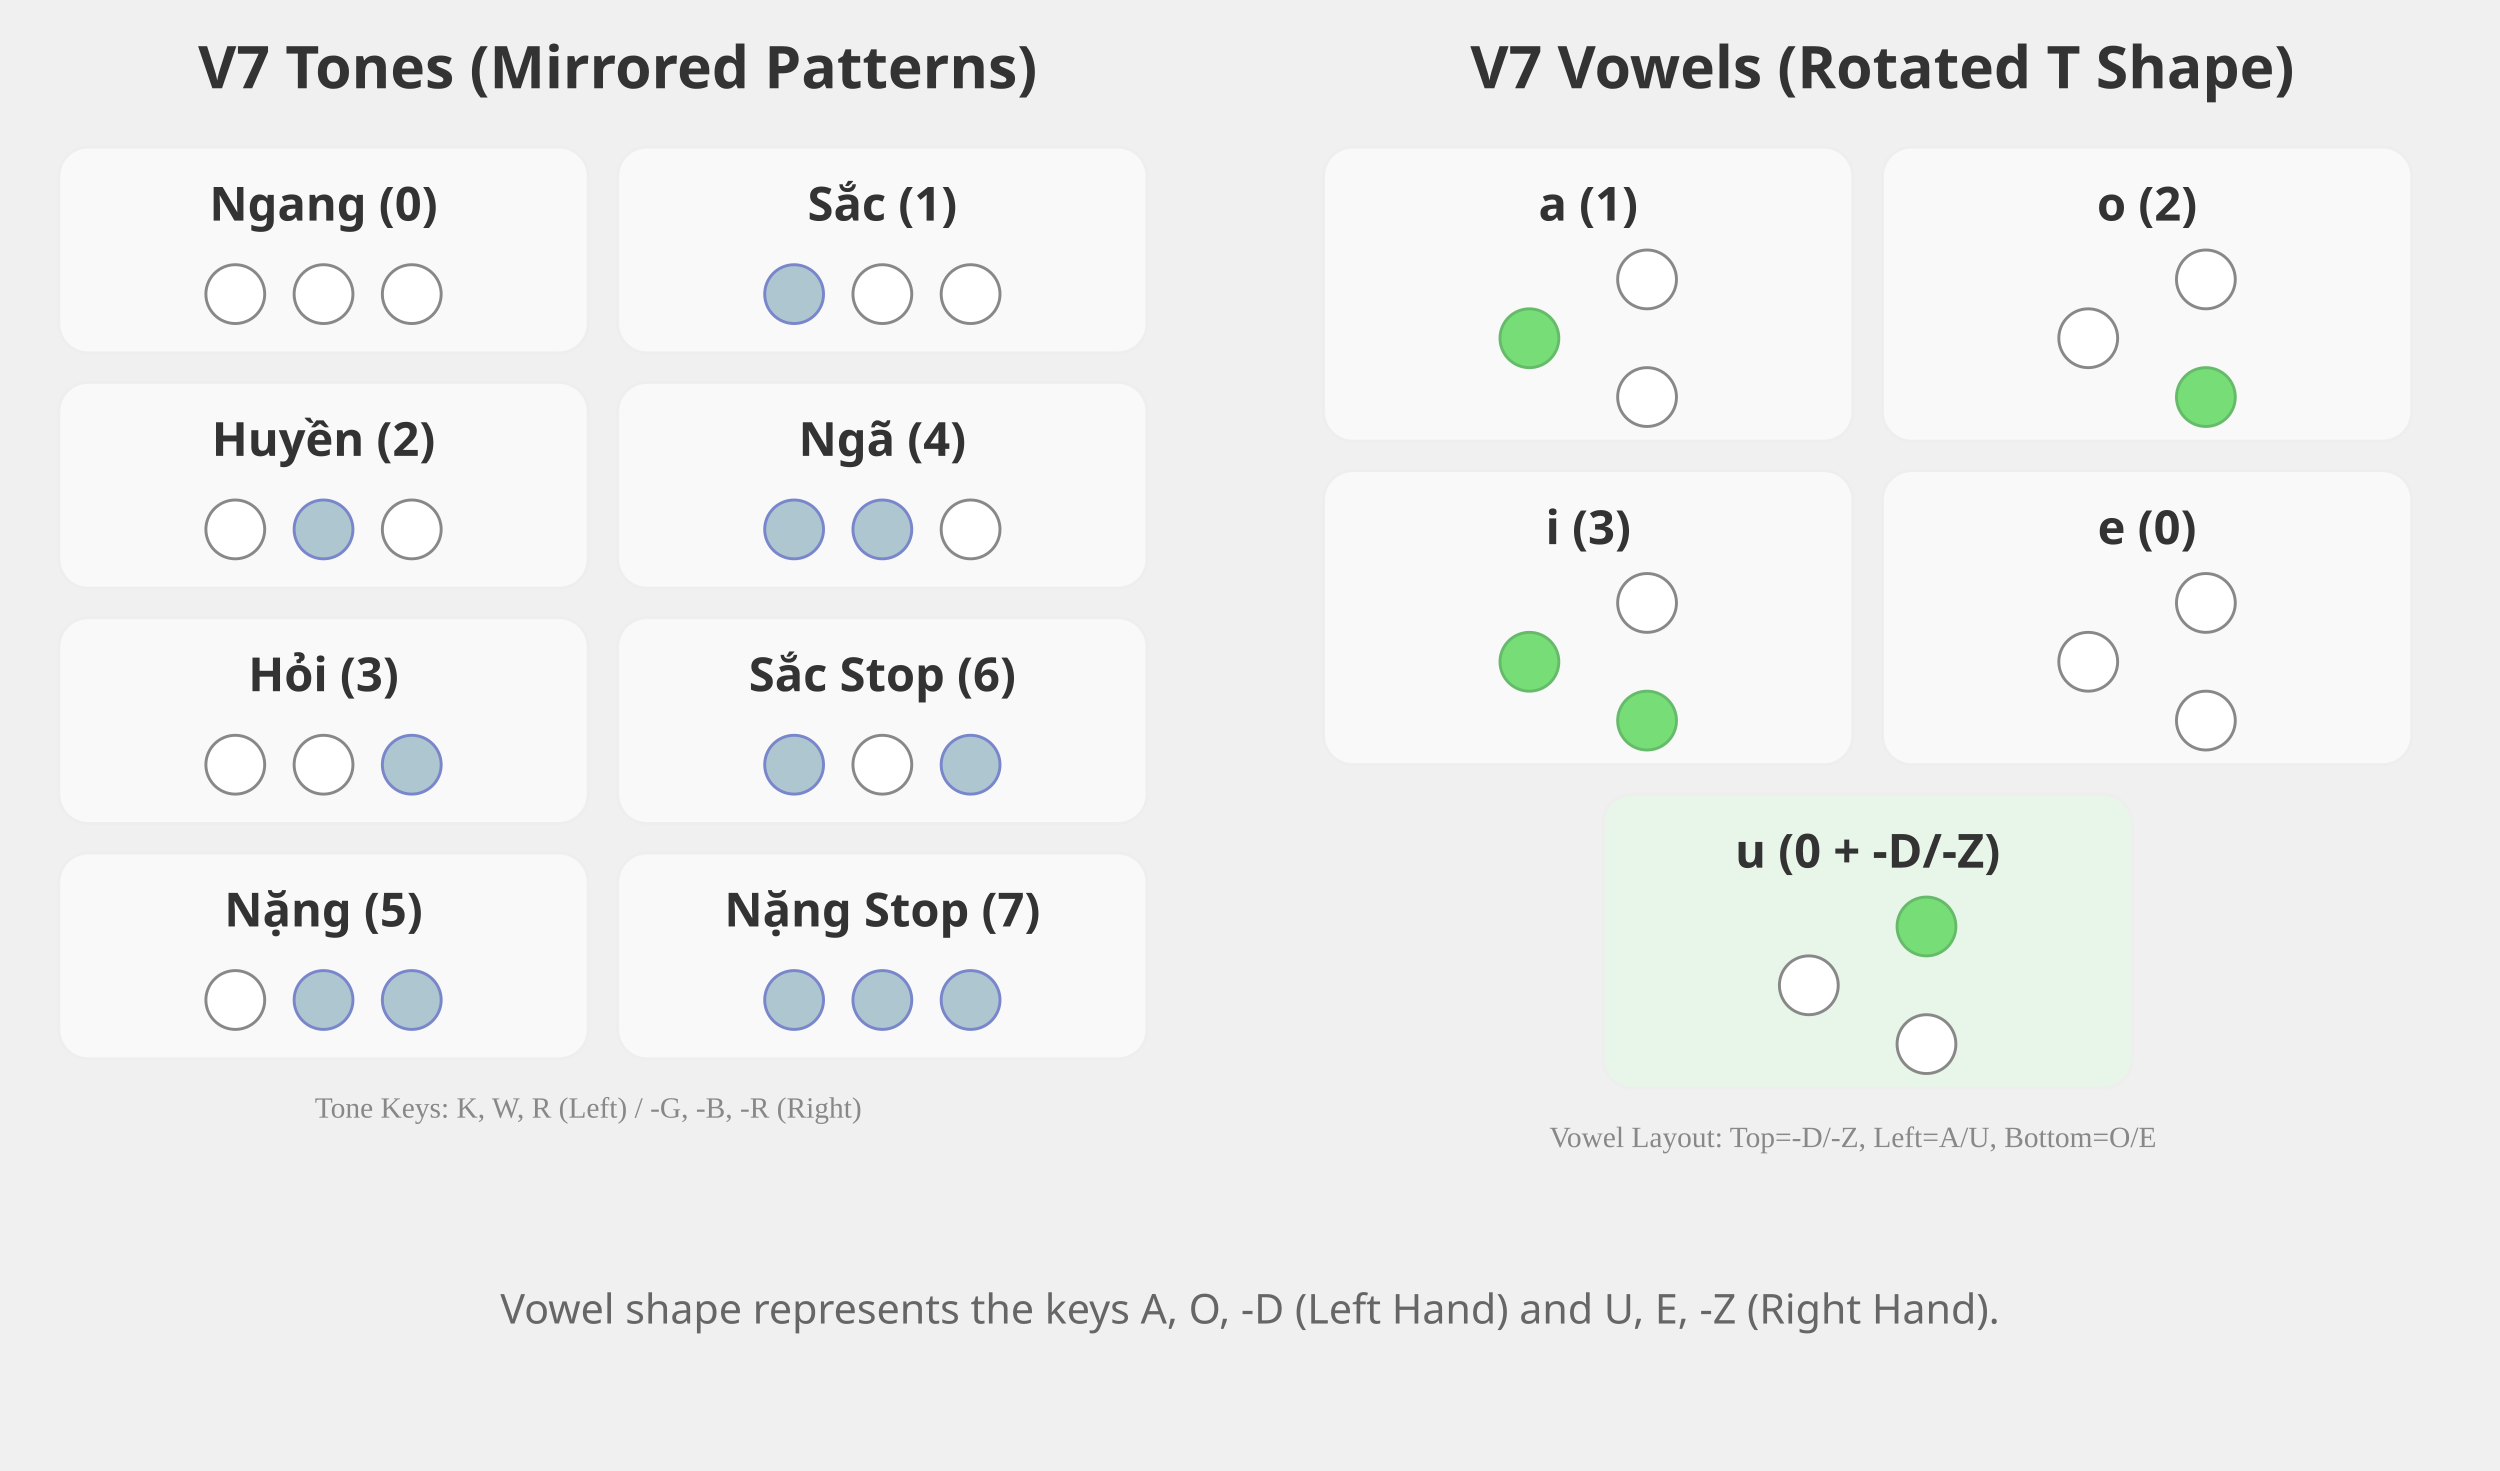
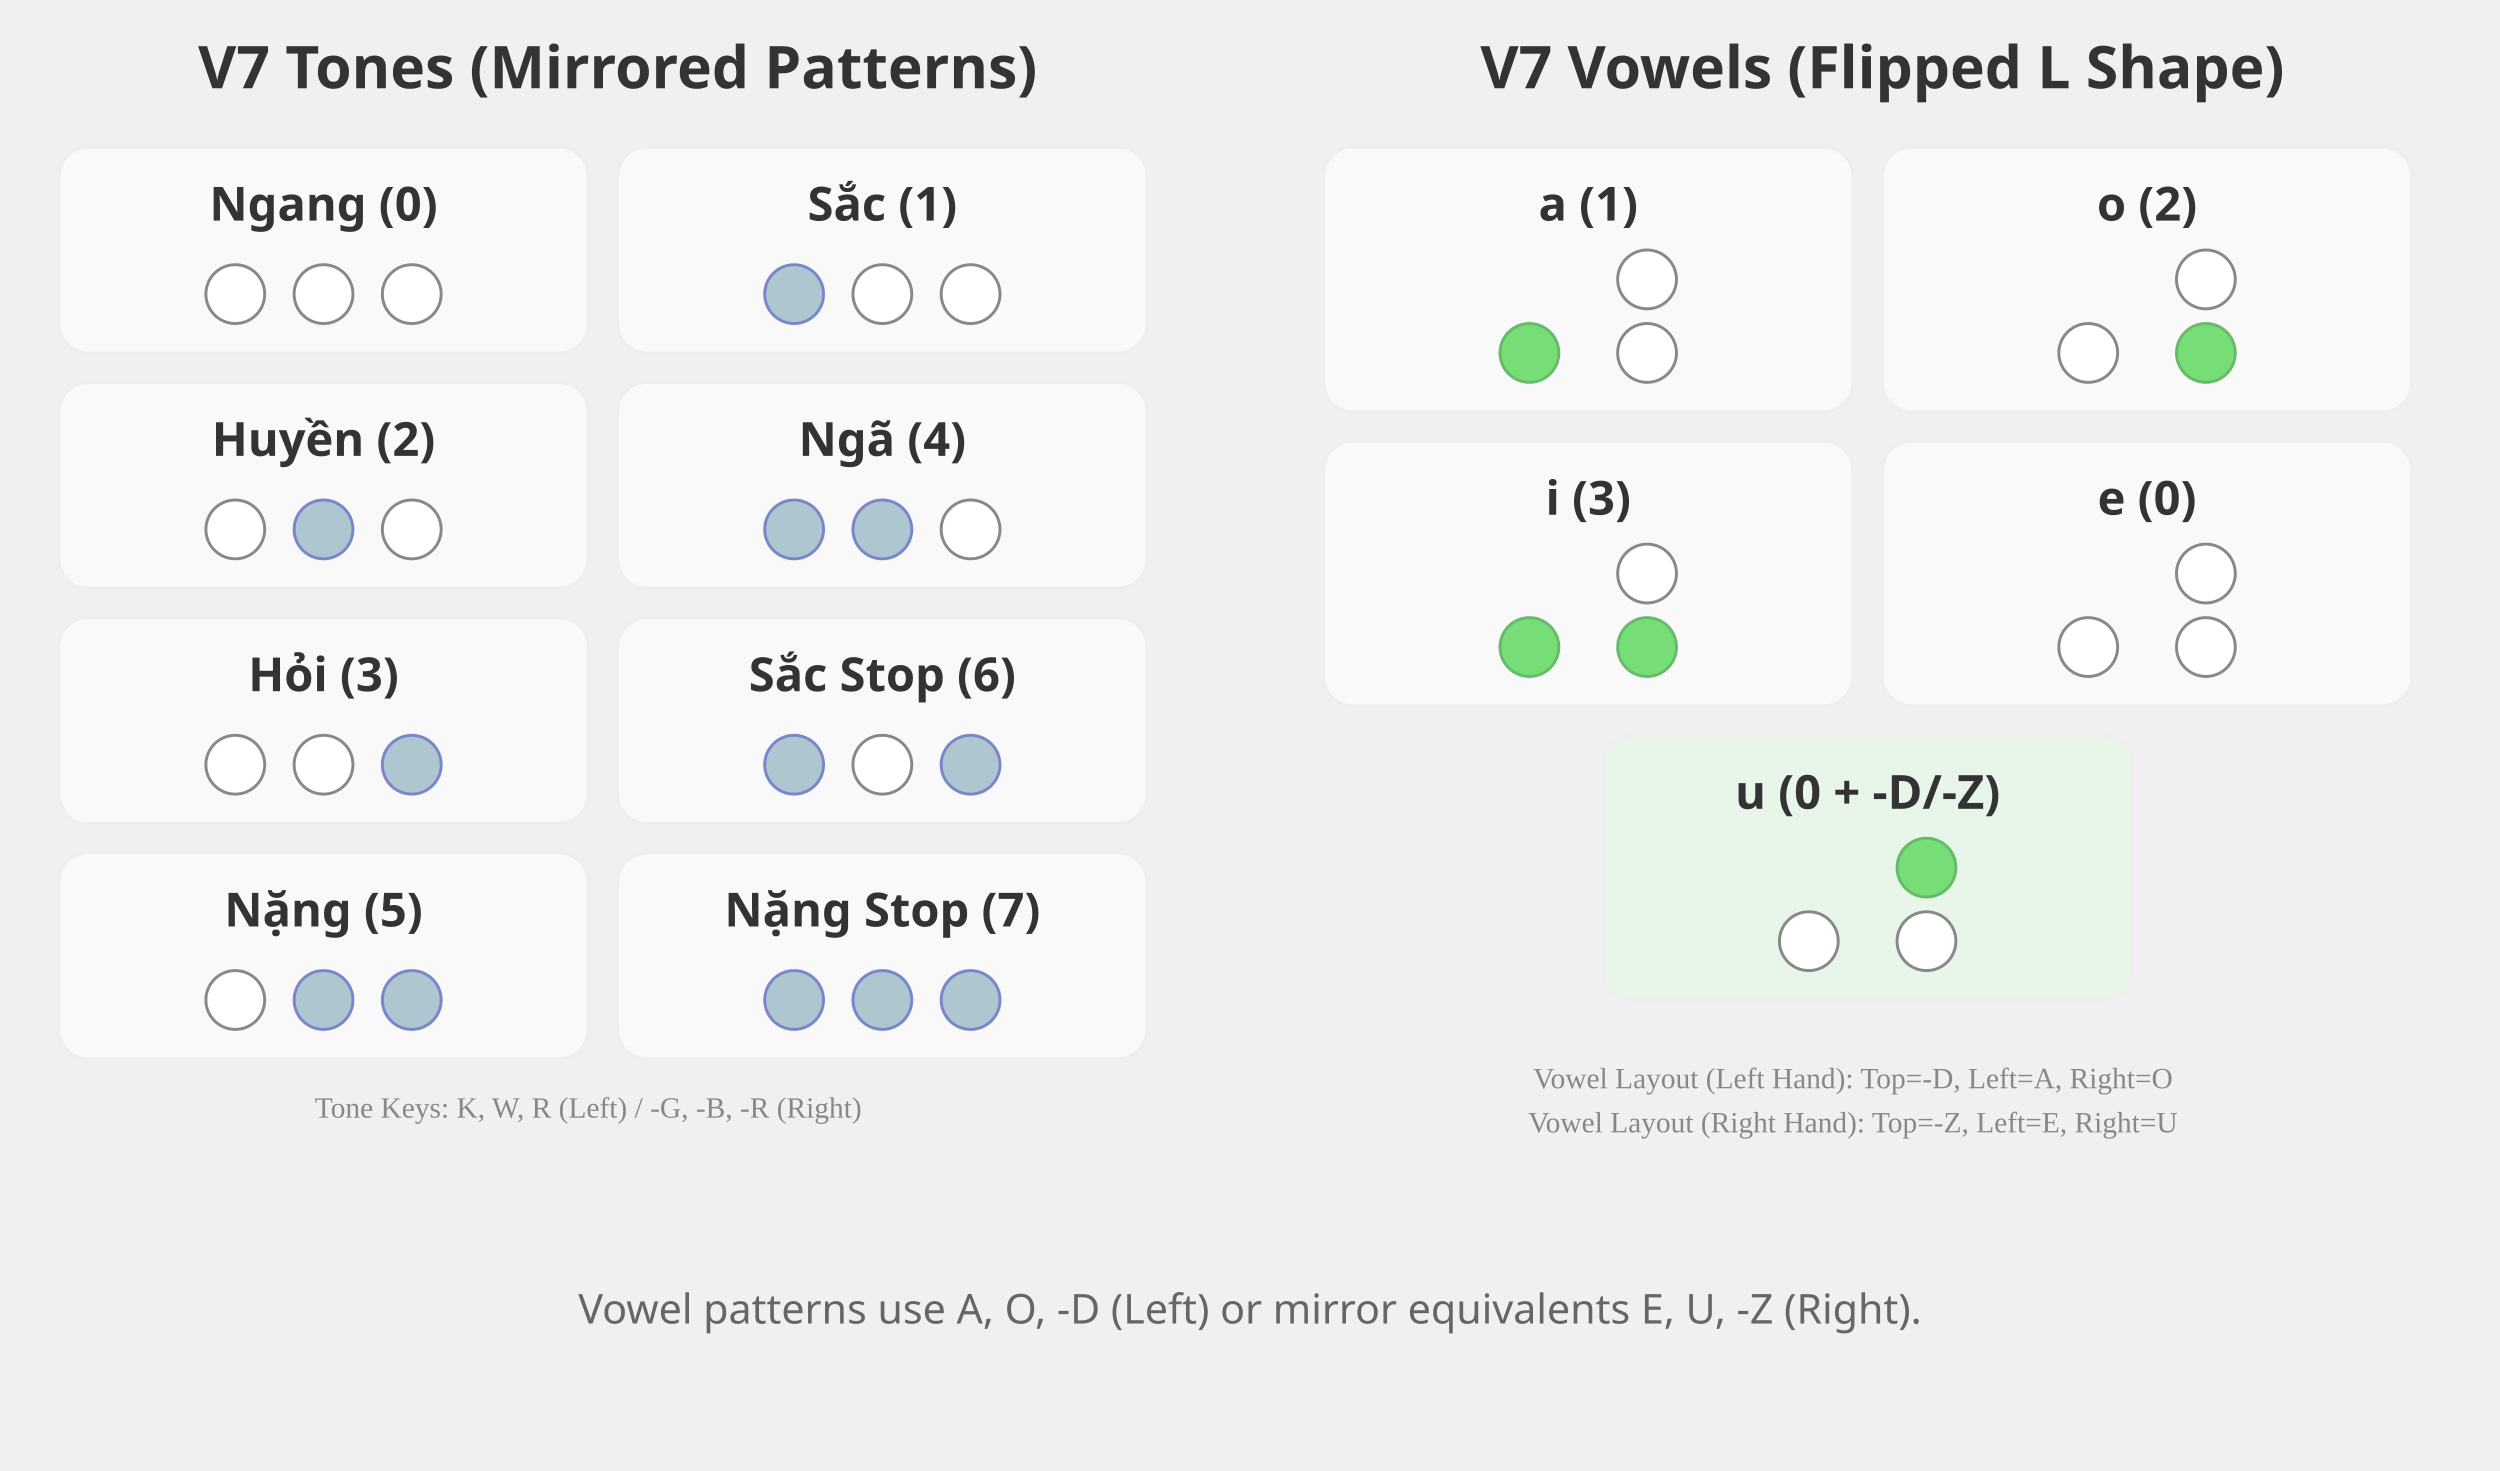
<svg xmlns="http://www.w3.org/2000/svg" width="850" height="500" viewBox="0 0 850 500">
  <defs>
    <style>
      .label { font-family: sans-serif; font-size: 16px; font-weight: bold; fill: #333; text-anchor: middle; }
      .bit-dot { r: 10; stroke: #888; stroke-width: 1; fill: #FFF; }
      .bit-active-tone { fill: #AEC6CF; stroke: #7986CB; }
      .bit-active-vowel { fill: #77DD77; stroke: #66BB6A; }
      .group-box { fill: #F9F9F9; rx: 10; ry: 10; stroke: #EEE; stroke-width: 1; }
      .sub-label { font-size: 10px; fill: #888; text-anchor: middle; }
    </style>
  </defs>
  <text x="210" y="30" class="label" style="font-size: 20px;">V7 Tones (Mirrored Patterns)</text>
-   <text x="640" y="30" class="label" style="font-size: 20px;">V7 Vowels (Rotated T Shape)</text>
+   <text x="640" y="30" class="label" style="font-size: 20px;">V7 Vowels (Flipped L Shape)</text>
  <g transform="translate(20, 50)">
    <g transform="translate(0, 0)">
      <rect width="180" height="70" class="group-box" />
      <text x="90" y="25" class="label">Ngang (0)</text>
      <circle cx="60" cy="50" class="bit-dot" />
      <circle cx="90" cy="50" class="bit-dot" />
      <circle cx="120" cy="50" class="bit-dot" />
    </g>
    <g transform="translate(190, 0)">
      <rect width="180" height="70" class="group-box" />
      <text x="90" y="25" class="label">Sắc (1)</text>
      <circle cx="60" cy="50" class="bit-dot bit-active-tone" />
      <circle cx="90" cy="50" class="bit-dot" />
      <circle cx="120" cy="50" class="bit-dot" />
    </g>
    <g transform="translate(0, 80)">
      <rect width="180" height="70" class="group-box" />
      <text x="90" y="25" class="label">Huyền (2)</text>
      <circle cx="60" cy="50" class="bit-dot" />
      <circle cx="90" cy="50" class="bit-dot bit-active-tone" />
      <circle cx="120" cy="50" class="bit-dot" />
    </g>
    <g transform="translate(190, 80)">
      <rect width="180" height="70" class="group-box" />
      <text x="90" y="25" class="label">Ngã (4)</text>
      <circle cx="60" cy="50" class="bit-dot bit-active-tone" />
      <circle cx="90" cy="50" class="bit-dot bit-active-tone" />
      <circle cx="120" cy="50" class="bit-dot" />
    </g>
    <g transform="translate(0, 160)">
      <rect width="180" height="70" class="group-box" />
      <text x="90" y="25" class="label">Hỏi (3)</text>
      <circle cx="60" cy="50" class="bit-dot" />
      <circle cx="90" cy="50" class="bit-dot" />
      <circle cx="120" cy="50" class="bit-dot bit-active-tone" />
    </g>
    <g transform="translate(190, 160)">
      <rect width="180" height="70" class="group-box" />
      <text x="90" y="25" class="label">Sắc Stop (6)</text>
      <circle cx="60" cy="50" class="bit-dot bit-active-tone" />
      <circle cx="90" cy="50" class="bit-dot" />
      <circle cx="120" cy="50" class="bit-dot bit-active-tone" />
    </g>
    <g transform="translate(0, 240)">
      <rect width="180" height="70" class="group-box" />
      <text x="90" y="25" class="label">Nặng (5)</text>
      <circle cx="60" cy="50" class="bit-dot" />
      <circle cx="90" cy="50" class="bit-dot bit-active-tone" />
      <circle cx="120" cy="50" class="bit-dot bit-active-tone" />
    </g>
    <g transform="translate(190, 240)">
      <rect width="180" height="70" class="group-box" />
      <text x="90" y="25" class="label">Nặng Stop (7)</text>
      <circle cx="60" cy="50" class="bit-dot bit-active-tone" />
      <circle cx="90" cy="50" class="bit-dot bit-active-tone" />
      <circle cx="120" cy="50" class="bit-dot bit-active-tone" />
    </g>
    <text x="180" y="330" class="sub-label">Tone Keys: K, W, R (Left) / -G, -B, -R (Right)</text>
  </g>
  <g transform="translate(450, 50)">
    <g transform="translate(0, 0)">
-       <rect width="180" height="100" class="group-box" />
+       <rect width="180" height="90" class="group-box" />
      <text x="90" y="25" class="label">a (1)</text>
      <circle cx="110" cy="45" class="bit-dot" />
-       <circle cx="70" cy="65" class="bit-dot bit-active-vowel" />
-       <circle cx="110" cy="85" class="bit-dot" />
+       <circle cx="70" cy="70" class="bit-dot bit-active-vowel" />
+       <circle cx="110" cy="70" class="bit-dot" />
    </g>
    <g transform="translate(190, 0)">
-       <rect width="180" height="100" class="group-box" />
+       <rect width="180" height="90" class="group-box" />
      <text x="90" y="25" class="label">o (2)</text>
      <circle cx="110" cy="45" class="bit-dot" />
-       <circle cx="70" cy="65" class="bit-dot" />
-       <circle cx="110" cy="85" class="bit-dot bit-active-vowel" />
+       <circle cx="70" cy="70" class="bit-dot" />
+       <circle cx="110" cy="70" class="bit-dot bit-active-vowel" />
    </g>
-     <g transform="translate(0, 110)">
-       <rect width="180" height="100" class="group-box" />
+     <g transform="translate(0, 100)">
+       <rect width="180" height="90" class="group-box" />
      <text x="90" y="25" class="label">i (3)</text>
      <circle cx="110" cy="45" class="bit-dot" />
-       <circle cx="70" cy="65" class="bit-dot bit-active-vowel" />
-       <circle cx="110" cy="85" class="bit-dot bit-active-vowel" />
+       <circle cx="70" cy="70" class="bit-dot bit-active-vowel" />
+       <circle cx="110" cy="70" class="bit-dot bit-active-vowel" />
    </g>
-     <g transform="translate(190, 110)">
-       <rect width="180" height="100" class="group-box" />
+     <g transform="translate(190, 100)">
+       <rect width="180" height="90" class="group-box" />
      <text x="90" y="25" class="label">e (0)</text>
      <circle cx="110" cy="45" class="bit-dot" />
-       <circle cx="70" cy="65" class="bit-dot" />
-       <circle cx="110" cy="85" class="bit-dot" />
+       <circle cx="70" cy="70" class="bit-dot" />
+       <circle cx="110" cy="70" class="bit-dot" />
    </g>
-     <g transform="translate(95, 220)">
-       <rect width="180" height="100" class="group-box" style="fill: #E8F5E9;" />
+     <g transform="translate(95, 200)">
+       <rect width="180" height="90" class="group-box" style="fill: #E8F5E9;" />
      <text x="90" y="25" class="label">u (0 + -D/-Z)</text>
      <circle cx="110" cy="45" class="bit-dot bit-active-vowel" />
-       <circle cx="70" cy="65" class="bit-dot" />
-       <circle cx="110" cy="85" class="bit-dot" />
+       <circle cx="70" cy="70" class="bit-dot" />
+       <circle cx="110" cy="70" class="bit-dot" />
    </g>
-     <text x="180" y="340" class="sub-label">Vowel Layout: Top=-D/-Z, Left=A/U, Bottom=O/E</text>
+     <text x="180" y="320" class="sub-label">Vowel Layout (Left Hand): Top=-D, Left=A, Right=O</text>
+     <text x="180" y="335" class="sub-label">Vowel Layout (Right Hand): Top=-Z, Left=E, Right=U</text>
  </g>
  <text x="425" y="450" class="label" style="font-size: 14px; font-weight: normal; fill: #666;">
-     Vowel shape represents the keys A, O, -D (Left Hand) and U, E, -Z (Right Hand).
+     Vowel patterns use A, O, -D (Left) or mirror equivalents E, U, -Z (Right).
  </text>
</svg>
